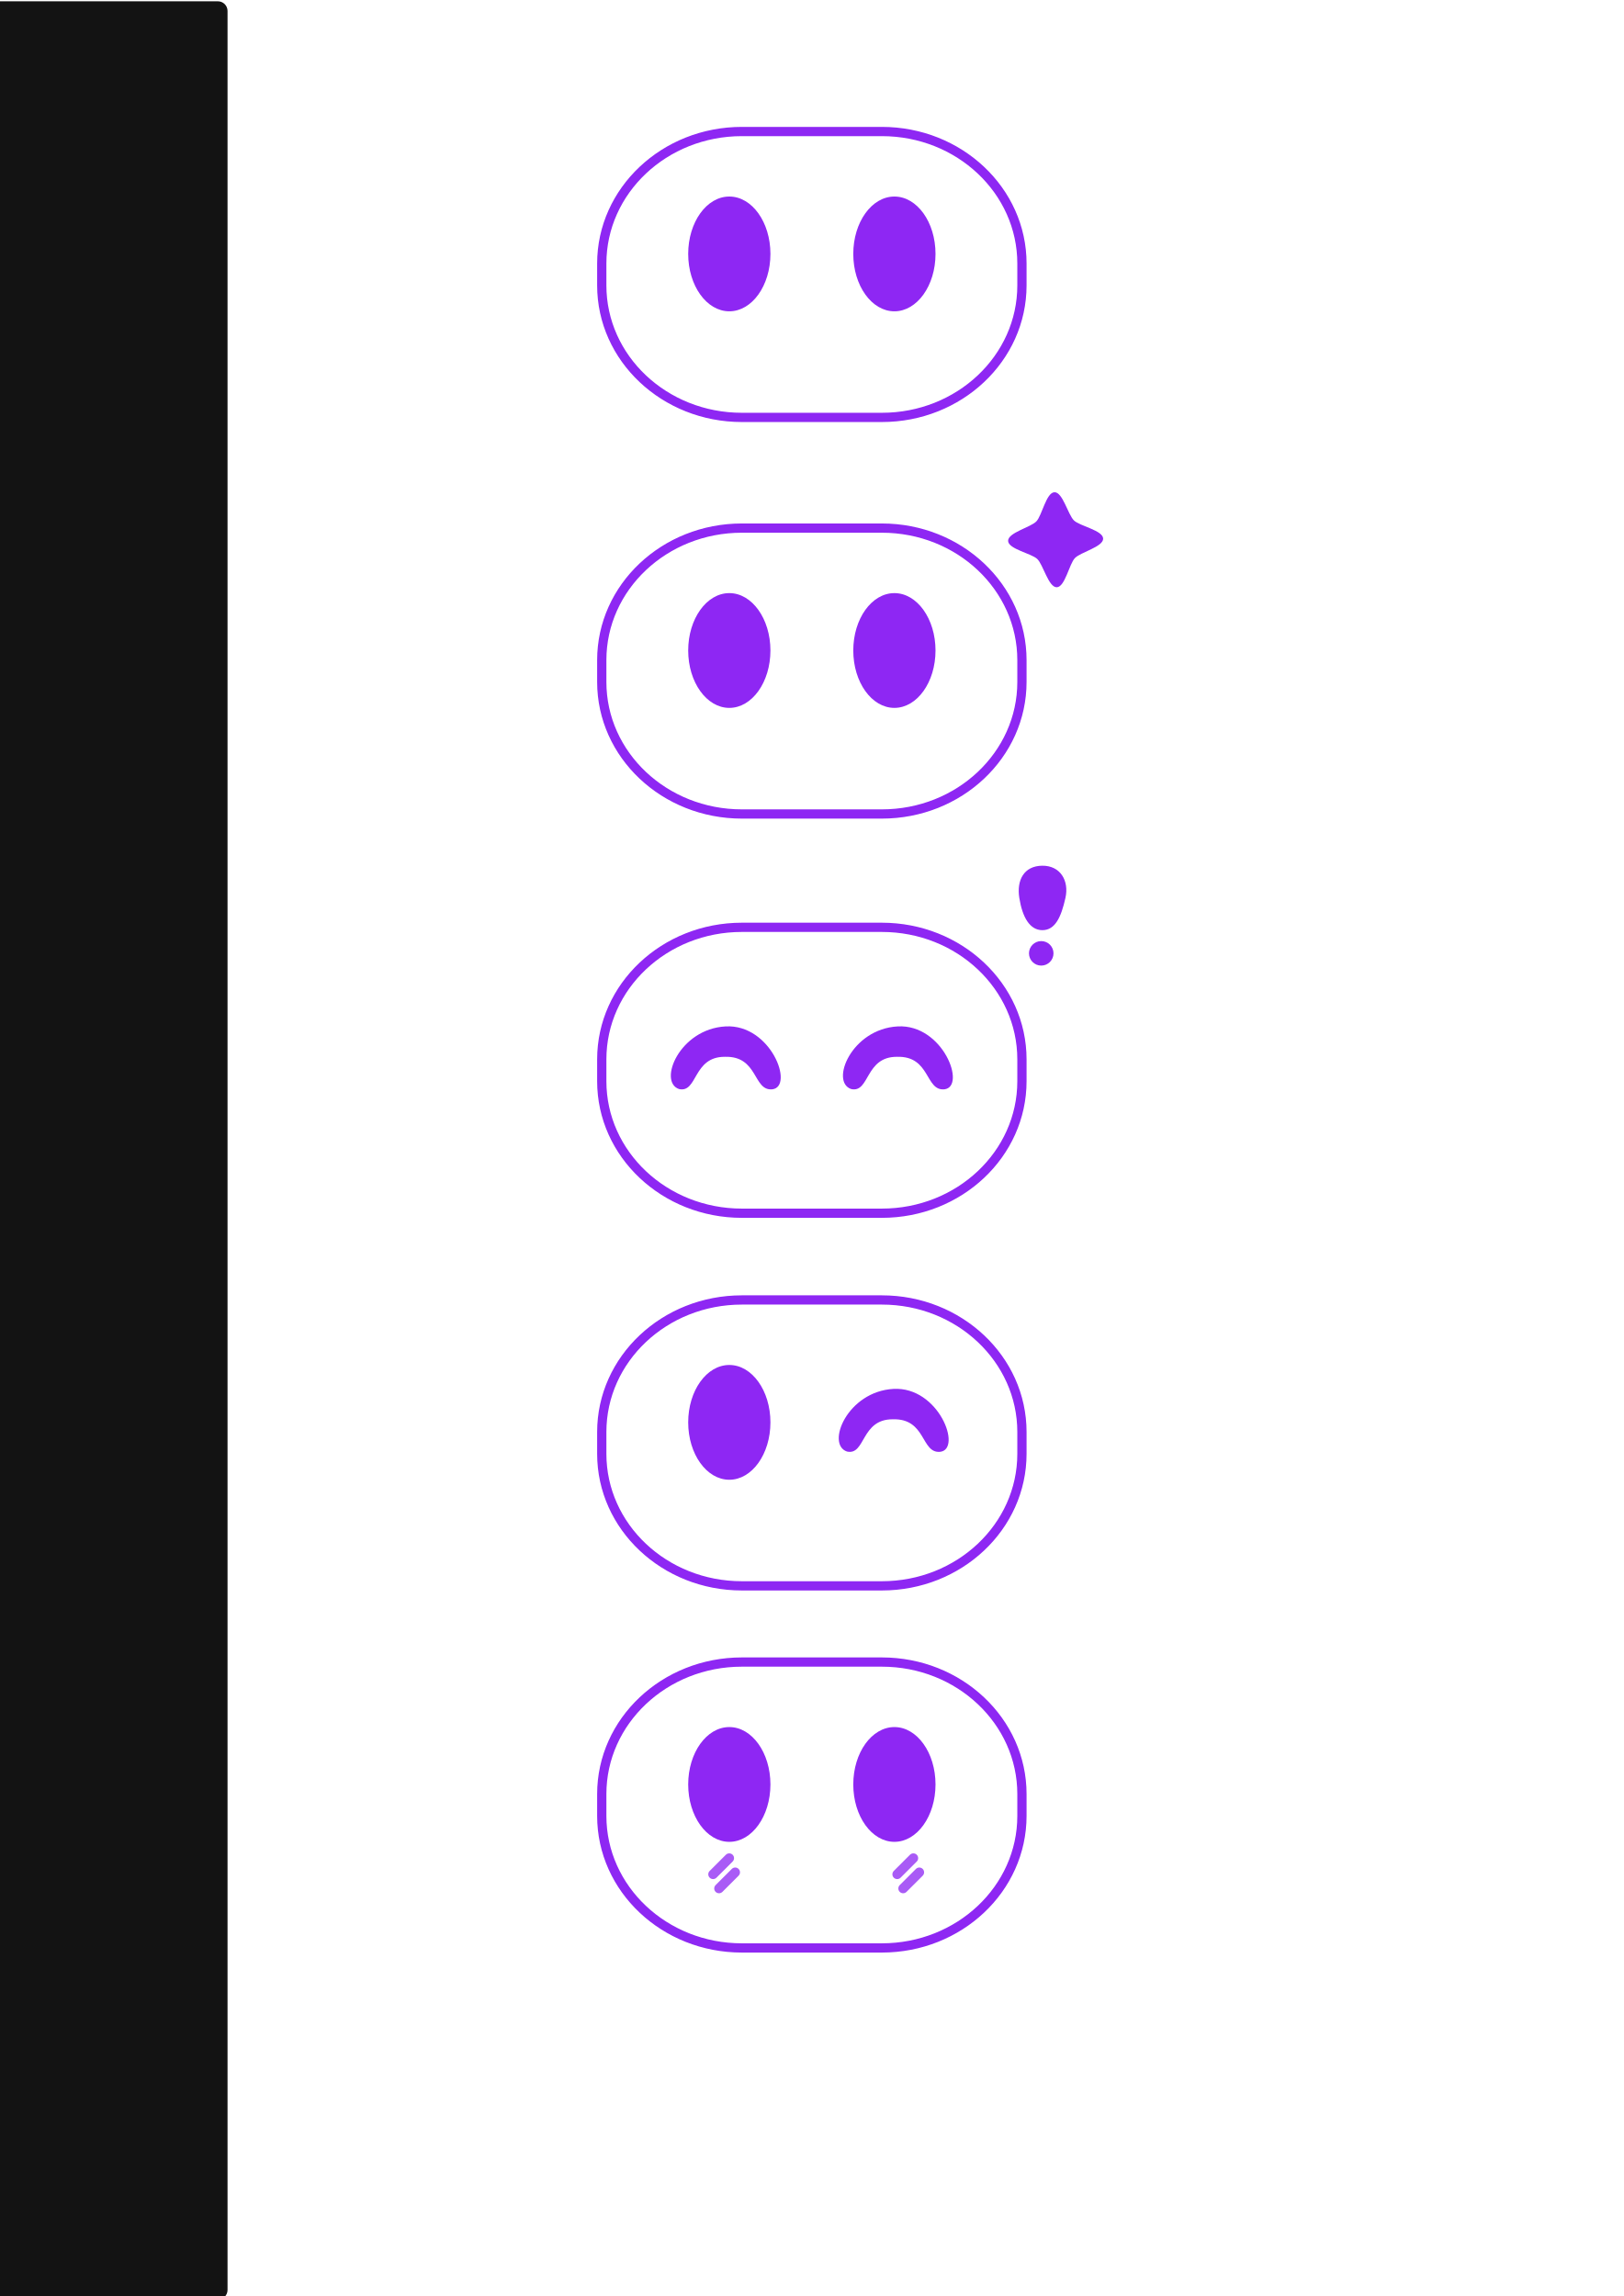
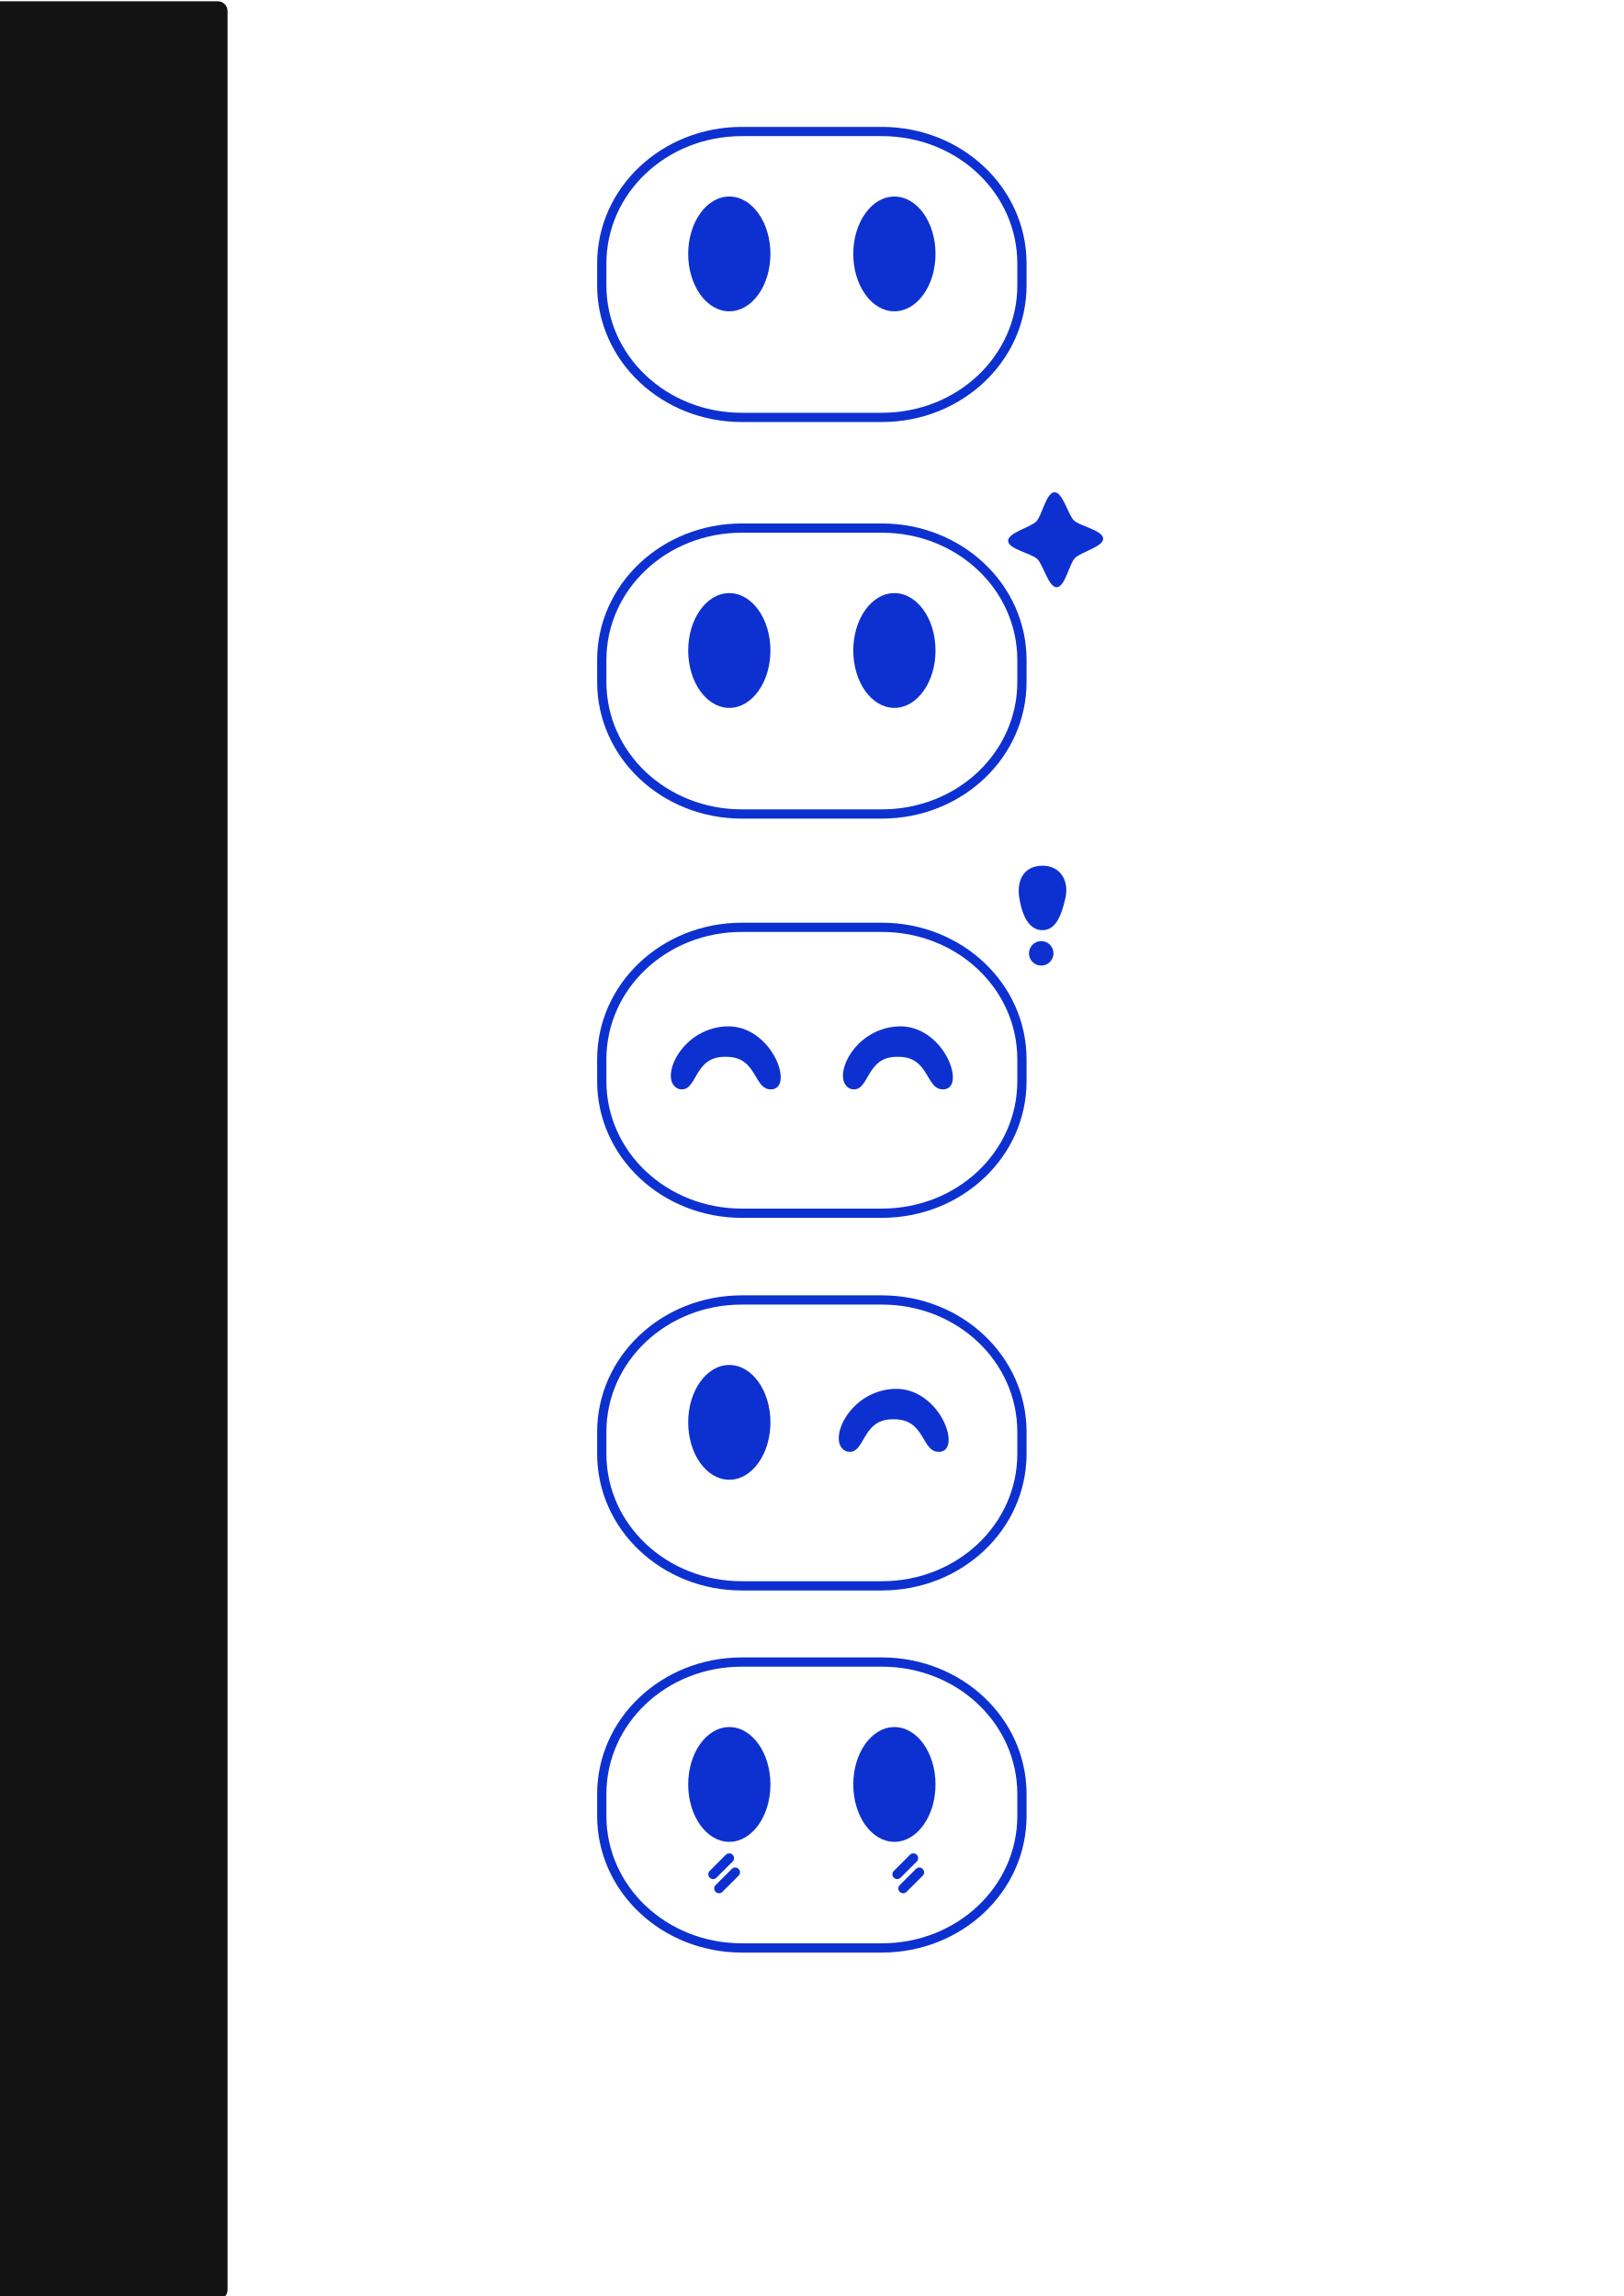
<svg xmlns="http://www.w3.org/2000/svg" width="210mm" height="297mm" viewBox="0 0 210 297" version="1.1" id="svg1" xml:space="preserve">
  <defs id="defs1" />
  <g id="layer1">
    <rect style="fill:#131313;fill-opacity:1;stroke:none;stroke-width:0.695;stroke-linecap:round;stroke-dasharray:none;stroke-opacity:1" id="rect36" width="107.628" height="297.306" x="-78.199" y="0.165" ry="1.256" />
-     <g id="g15" transform="translate(-7.27153,-80.42764)">
-       <rect style="fill:none;fill-opacity:1;stroke:#8e27f3;stroke-width:1.196;stroke-dasharray:none;stroke-opacity:1" id="rect12" width="54.343" height="36.982" x="85.1" y="97.44" rx="18.119" ry="17.079" />
-       <g id="g14" transform="translate(-4.344787)">
-         <ellipse style="fill:#8e27f3;fill-opacity:1;stroke:none;stroke-width:1.653;stroke-dasharray:none;stroke-opacity:1" id="ellipse13" cx="105.941" cy="113.274" rx="5.318" ry="7.423" />
-         <ellipse style="fill:#8e27f3;fill-opacity:1;stroke:none;stroke-width:1.653;stroke-dasharray:none;stroke-opacity:1" id="ellipse14" cx="127.292" cy="113.274" rx="5.318" ry="7.423" />
+     <g id="g15" transform="translate(-7.27153,-80.42764)" style="fill:#0d31d0;fill-opacity:1">
+       <path style="baseline-shift:baseline;display:inline;overflow:visible;vector-effect:none;fill:#0d31d0;enable-background:accumulate;stop-color:#000000;stop-opacity:1;opacity:1;fill-opacity:1" d="m 103.219,96.842 c -10.341,0 -18.717,7.875 -18.717,17.678 v 2.822 c 0,9.803 8.376,17.678 18.717,17.678 h 18.105 c 10.341,0 18.717,-7.875 18.717,-17.678 v -2.822 c 0,-9.803 -8.376,-17.678 -18.717,-17.678 z m 0,1.195 h 18.105 c 9.736,0 17.521,7.361 17.521,16.482 v 2.822 c 0,9.121 -7.786,16.482 -17.521,16.482 h -18.105 c -9.735,0 -17.52,-7.361 -17.52,-16.482 v -2.822 c 0,-9.121 7.784,-16.482 17.52,-16.482 z" id="rect12" />
+       <g id="g14" transform="translate(-4.344787)" style="fill:#0d31d0;fill-opacity:1">
+         <ellipse style="fill:#0d31d0;fill-opacity:1;stroke:none;stroke-width:1.653;stroke-dasharray:none;stroke-opacity:1" id="ellipse13" cx="105.941" cy="113.274" rx="5.318" ry="7.423" />
+         <ellipse style="fill:#0d31d0;fill-opacity:1;stroke:none;stroke-width:1.653;stroke-dasharray:none;stroke-opacity:1" id="ellipse14" cx="127.292" cy="113.274" rx="5.318" ry="7.423" />
      </g>
    </g>
-     <g id="g17" transform="translate(-7.27153,-29.12835)">
-       <rect style="fill:none;fill-opacity:1;stroke:#8e27f3;stroke-width:1.196;stroke-dasharray:none;stroke-opacity:1" id="rect15" width="54.343" height="36.982" x="85.1" y="97.44" rx="18.119" ry="17.079" />
-       <g id="g16" transform="translate(-4.344787)">
-         <ellipse style="fill:#8e27f3;fill-opacity:1;stroke:none;stroke-width:1.653;stroke-dasharray:none;stroke-opacity:1" id="ellipse15" cx="105.941" cy="113.274" rx="5.318" ry="7.423" />
-         <ellipse style="fill:#8e27f3;fill-opacity:1;stroke:none;stroke-width:1.653;stroke-dasharray:none;stroke-opacity:1" id="ellipse16" cx="127.292" cy="113.274" rx="5.318" ry="7.423" />
+     <g id="g17" transform="translate(-7.27153,-29.12835)" style="fill:#0d31d0;fill-opacity:1">
+       <path style="baseline-shift:baseline;display:inline;overflow:visible;vector-effect:none;fill:#0d31d0;enable-background:accumulate;stop-color:#000000;stop-opacity:1;opacity:1;fill-opacity:1" d="m 103.219,96.842 c -10.341,0 -18.717,7.875 -18.717,17.678 v 2.822 c 0,9.803 8.376,17.678 18.717,17.678 h 18.105 c 10.341,0 18.717,-7.875 18.717,-17.678 v -2.822 c 0,-9.803 -8.376,-17.678 -18.717,-17.678 z m 0,1.195 h 18.105 c 9.736,0 17.521,7.361 17.521,16.482 v 2.822 c 0,9.121 -7.786,16.482 -17.521,16.482 h -18.105 c -9.735,0 -17.52,-7.361 -17.52,-16.482 v -2.822 c 0,-9.121 7.784,-16.482 17.52,-16.482 z" id="rect15" />
+       <g id="g16" transform="translate(-4.344787)" style="fill:#0d31d0;fill-opacity:1">
+         <ellipse style="fill:#0d31d0;fill-opacity:1;stroke:none;stroke-width:1.653;stroke-dasharray:none;stroke-opacity:1" id="ellipse15" cx="105.941" cy="113.274" rx="5.318" ry="7.423" />
+         <ellipse style="fill:#0d31d0;fill-opacity:1;stroke:none;stroke-width:1.653;stroke-dasharray:none;stroke-opacity:1" id="ellipse16" cx="127.292" cy="113.274" rx="5.318" ry="7.423" />
      </g>
    </g>
-     <path style="fill:#8e27f3;fill-opacity:1;stroke:none;stroke-width:1.808;stroke-dasharray:none;stroke-opacity:1" id="path17" d="m 357.644,159.155 c -1.799,0.043 -2.958,-4.93 -4.261,-6.172 -1.303,-1.242 -6.326,-2.161 -6.369,-3.96 -0.043,-1.799 4.93,-2.958 6.172,-4.261 1.242,-1.303 2.161,-6.326 3.96,-6.369 1.799,-0.043 2.958,4.93 4.261,6.172 1.303,1.242 6.326,2.161 6.369,3.96 0.043,1.799 -4.93,2.958 -6.172,4.261 -1.242,1.303 -2.161,6.326 -3.96,6.369 z" transform="matrix(0.592011,0,0,0.592011,-75.05344,-18.25765)" />
-     <g id="g36">
-       <g id="g20" transform="translate(-7.27153,22.51477)">
-         <rect style="fill:none;fill-opacity:1;stroke:#8e27f3;stroke-width:1.196;stroke-dasharray:none;stroke-opacity:1" id="rect18" width="54.343" height="36.982" x="85.1" y="97.44" rx="18.119" ry="17.079" />
+     <path style="fill:#0d31d0;fill-opacity:1;stroke:none;stroke-width:1.808;stroke-dasharray:none;stroke-opacity:1" id="path17" d="m 357.644,159.155 c -1.799,0.043 -2.958,-4.93 -4.261,-6.172 -1.303,-1.242 -6.326,-2.161 -6.369,-3.96 -0.043,-1.799 4.93,-2.958 6.172,-4.261 1.242,-1.303 2.161,-6.326 3.96,-6.369 1.799,-0.043 2.958,4.93 4.261,6.172 1.303,1.242 6.326,2.161 6.369,3.96 0.043,1.799 -4.93,2.958 -6.172,4.261 -1.242,1.303 -2.161,6.326 -3.96,6.369 z" transform="matrix(0.592011,0,0,0.592011,-75.05344,-18.25765)" />
+     <g id="g36" style="fill:#0d31d0;fill-opacity:1">
+       <g id="g20" transform="translate(-7.27153,22.51477)" style="fill:#0d31d0;fill-opacity:1">
+         <path style="baseline-shift:baseline;display:inline;overflow:visible;vector-effect:none;fill:#0d31d0;enable-background:accumulate;stop-color:#000000;stop-opacity:1;opacity:1;fill-opacity:1" d="m 103.219,96.842 c -10.341,0 -18.717,7.875 -18.717,17.678 v 2.822 c 0,9.803 8.376,17.678 18.717,17.678 h 18.105 c 10.341,0 18.717,-7.875 18.717,-17.678 v -2.822 c 0,-9.803 -8.376,-17.678 -18.717,-17.678 z m 0,1.195 h 18.105 c 9.736,0 17.521,7.361 17.521,16.482 v 2.822 c 0,9.121 -7.786,16.482 -17.521,16.482 h -18.105 c -9.735,0 -17.52,-7.361 -17.52,-16.482 v -2.822 c 0,-9.121 7.784,-16.482 17.52,-16.482 z" id="rect18" />
      </g>
    </g>
-     <g id="g21" transform="translate(-4.903619,-72.49014)">
-       <path style="baseline-shift:baseline;display:inline;overflow:visible;opacity:1;vector-effect:none;fill:#8e27f3;stroke-width:1.335;stroke-linecap:round;enable-background:accumulate;stop-color:#000000;stop-opacity:1" d="m 98.752,205.261 c -5.977,0.32 -8.776,7.179 -6.023,8.104 2.417,0.535 1.771,-4.183 5.913,-4.172 4.363,-0.133 3.631,4.436 6.137,4.207 2.882,-0.327 -0.165,-8.454 -6.028,-8.139 z" id="path20" />
-       <path style="baseline-shift:baseline;display:inline;overflow:visible;opacity:1;vector-effect:none;fill:#8e27f3;stroke-width:1.335;stroke-linecap:round;enable-background:accumulate;stop-color:#000000;stop-opacity:1" d="m 121.013,205.261 c -5.977,0.32 -8.776,7.179 -6.023,8.104 2.417,0.535 1.771,-4.183 5.913,-4.172 4.363,-0.133 3.631,4.436 6.137,4.207 2.882,-0.327 -0.165,-8.454 -6.028,-8.139 z" id="path21" />
+     <g id="g21" transform="translate(-4.903619,-72.49014)" style="fill:#0d31d0;fill-opacity:1">
+       <path style="baseline-shift:baseline;display:inline;overflow:visible;opacity:1;vector-effect:none;fill:#0d31d0;stroke-width:1.335;stroke-linecap:round;enable-background:accumulate;stop-color:#000000;stop-opacity:1;fill-opacity:1" d="m 98.752,205.261 c -5.977,0.32 -8.776,7.179 -6.023,8.104 2.417,0.535 1.771,-4.183 5.913,-4.172 4.363,-0.133 3.631,4.436 6.137,4.207 2.882,-0.327 -0.165,-8.454 -6.028,-8.139 z" id="path20" />
+       <path style="baseline-shift:baseline;display:inline;overflow:visible;opacity:1;vector-effect:none;fill:#0d31d0;stroke-width:1.335;stroke-linecap:round;enable-background:accumulate;stop-color:#000000;stop-opacity:1;fill-opacity:1" d="m 121.013,205.261 c -5.977,0.32 -8.776,7.179 -6.023,8.104 2.417,0.535 1.771,-4.183 5.913,-4.172 4.363,-0.133 3.631,4.436 6.137,4.207 2.882,-0.327 -0.165,-8.454 -6.028,-8.139 z" id="path21" />
    </g>
-     <g id="g23" transform="matrix(0.5612564,0,0,0.5612564,54.76518,4.255307)">
-       <circle style="fill:#8e27f3;fill-opacity:1;stroke:none;stroke-width:1;stroke-linecap:round;stroke-dasharray:none;stroke-opacity:1" id="path22" cx="142.363" cy="212.139" r="2.824" />
-       <path id="path23" style="fill:#8e27f3;stroke-width:0.851;stroke-linecap:round" d="m 147.939,199.37 c -0.998,4.455 -2.379,7.428 -5.314,7.428 -2.935,0 -4.61,-3.032 -5.314,-7.428 -0.649,-4.051 1.03,-7.398 5.314,-7.428 4.111,-0.029 6.211,3.425 5.314,7.428 z" />
+     <g id="g23" transform="matrix(0.5612564,0,0,0.5612564,54.76518,4.255307)" style="fill:#0d31d0;fill-opacity:1">
+       <circle style="fill:#0d31d0;fill-opacity:1;stroke:none;stroke-width:1;stroke-linecap:round;stroke-dasharray:none;stroke-opacity:1" id="path22" cx="142.363" cy="212.139" r="2.824" />
+       <path id="path23" style="fill:#0d31d0;stroke-width:0.851;stroke-linecap:round;fill-opacity:1" d="m 147.939,199.37 c -0.998,4.455 -2.379,7.428 -5.314,7.428 -2.935,0 -4.61,-3.032 -5.314,-7.428 -0.649,-4.051 1.03,-7.398 5.314,-7.428 4.111,-0.029 6.211,3.425 5.314,7.428 z" />
    </g>
-     <g id="g27" transform="translate(-7.27153,70.71653)">
-       <rect style="fill:none;fill-opacity:1;stroke:#8e27f3;stroke-width:1.196;stroke-dasharray:none;stroke-opacity:1" id="rect25" width="54.343" height="36.982" x="85.1" y="97.44" rx="18.119" ry="17.079" />
-       <g id="g26" transform="translate(-4.344787)">
-         <ellipse style="fill:#8e27f3;fill-opacity:1;stroke:none;stroke-width:1.653;stroke-dasharray:none;stroke-opacity:1" id="ellipse25" cx="105.941" cy="113.274" rx="5.318" ry="7.423" />
-         <path style="baseline-shift:baseline;display:inline;overflow:visible;vector-effect:none;fill:#8e27f3;stroke-width:1.335;stroke-linecap:round;enable-background:accumulate;stop-color:#000000" d="m 127.182,108.944 c -5.977,0.32 -8.776,7.179 -6.023,8.104 2.417,0.535 1.771,-4.183 5.913,-4.172 4.363,-0.133 3.631,4.436 6.137,4.207 2.882,-0.327 -0.165,-8.454 -6.028,-8.139 z" id="path25" />
+     <g id="g27" transform="translate(-7.27153,70.71653)" style="fill:#0d31d0;fill-opacity:1">
+       <path style="baseline-shift:baseline;display:inline;overflow:visible;vector-effect:none;fill:#0d31d0;enable-background:accumulate;stop-color:#000000;stop-opacity:1;opacity:1;fill-opacity:1" d="m 103.219,96.842 c -10.341,0 -18.717,7.875 -18.717,17.678 v 2.822 c 0,9.803 8.376,17.678 18.717,17.678 h 18.105 c 10.341,0 18.717,-7.875 18.717,-17.678 v -2.822 c 0,-9.803 -8.376,-17.678 -18.717,-17.678 z m 0,1.195 h 18.105 c 9.736,0 17.521,7.361 17.521,16.482 v 2.822 c 0,9.121 -7.786,16.482 -17.521,16.482 h -18.105 c -9.735,0 -17.52,-7.361 -17.52,-16.482 v -2.822 c 0,-9.121 7.784,-16.482 17.52,-16.482 z" id="rect25" />
+       <g id="g26" transform="translate(-4.344787)" style="fill:#0d31d0;fill-opacity:1">
+         <ellipse style="fill:#0d31d0;fill-opacity:1;stroke:none;stroke-width:1.653;stroke-dasharray:none;stroke-opacity:1" id="ellipse25" cx="105.941" cy="113.274" rx="5.318" ry="7.423" />
+         <path style="baseline-shift:baseline;display:inline;overflow:visible;vector-effect:none;fill:#0d31d0;stroke-width:1.335;stroke-linecap:round;enable-background:accumulate;stop-color:#000000;fill-opacity:1" d="m 127.182,108.944 c -5.977,0.32 -8.776,7.179 -6.023,8.104 2.417,0.535 1.771,-4.183 5.913,-4.172 4.363,-0.133 3.631,4.436 6.137,4.207 2.882,-0.327 -0.165,-8.454 -6.028,-8.139 z" id="path25" />
      </g>
    </g>
-     <g id="g29" transform="translate(-7.27153,117.5546)">
-       <rect style="fill:none;fill-opacity:1;stroke:#8e27f3;stroke-width:1.196;stroke-dasharray:none;stroke-opacity:1" id="rect27" width="54.343" height="36.982" x="85.1" y="97.44" rx="18.119" ry="17.079" />
-       <g id="g28" transform="translate(-4.344787)">
-         <ellipse style="fill:#8e27f3;fill-opacity:1;stroke:none;stroke-width:1.653;stroke-dasharray:none;stroke-opacity:1" id="ellipse27" cx="105.941" cy="113.274" rx="5.318" ry="7.423" />
-         <ellipse style="fill:#8e27f3;fill-opacity:1;stroke:none;stroke-width:1.653;stroke-dasharray:none;stroke-opacity:1" id="ellipse28" cx="127.292" cy="113.274" rx="5.318" ry="7.423" />
+     <g id="g29" transform="translate(-7.27153,117.5546)" style="fill:#0d31d0;fill-opacity:1">
+       <path style="baseline-shift:baseline;display:inline;overflow:visible;vector-effect:none;fill:#0d31d0;enable-background:accumulate;stop-color:#000000;stop-opacity:1;opacity:1;fill-opacity:1" d="m 103.219,96.842 c -10.341,0 -18.717,7.875 -18.717,17.678 v 2.822 c 0,9.803 8.376,17.678 18.717,17.678 h 18.105 c 10.341,0 18.717,-7.875 18.717,-17.678 v -2.822 c 0,-9.803 -8.376,-17.678 -18.717,-17.678 z m 0,1.195 h 18.105 c 9.736,0 17.521,7.361 17.521,16.482 v 2.822 c 0,9.121 -7.786,16.482 -17.521,16.482 h -18.105 c -9.735,0 -17.52,-7.361 -17.52,-16.482 v -2.822 c 0,-9.121 7.784,-16.482 17.52,-16.482 z" id="rect27" />
+       <g id="g28" transform="translate(-4.344787)" style="fill:#0d31d0;fill-opacity:1">
+         <ellipse style="fill:#0d31d0;fill-opacity:1;stroke:none;stroke-width:1.653;stroke-dasharray:none;stroke-opacity:1" id="ellipse27" cx="105.941" cy="113.274" rx="5.318" ry="7.423" />
+         <ellipse style="fill:#0d31d0;fill-opacity:1;stroke:none;stroke-width:1.653;stroke-dasharray:none;stroke-opacity:1" id="ellipse28" cx="127.292" cy="113.274" rx="5.318" ry="7.423" />
      </g>
-       <g id="g33" transform="translate(28.19298,3.433393)">
-         <rect style="fill:#a95bf6;fill-opacity:1;stroke:none;stroke-width:0.586;stroke-linecap:round;stroke-dasharray:none;stroke-opacity:1" id="rect32" width="4.197" height="1.241" x="-19.153" y="152.536" ry="0.621" transform="rotate(-44.9635)" />
-         <rect style="fill:#a95bf6;fill-opacity:1;stroke:none;stroke-width:0.586;stroke-linecap:round;stroke-dasharray:none;stroke-opacity:1" id="rect33" width="4.197" height="1.241" x="-19.904" y="154.376" ry="0.621" transform="rotate(-44.9635)" />
+       <g id="g33" transform="translate(28.19298,3.433393)" style="fill:#0d31d0;fill-opacity:1">
+         <rect style="fill:#0d31d0;fill-opacity:1;stroke:none;stroke-width:0.586;stroke-linecap:round;stroke-dasharray:none;stroke-opacity:1" id="rect32" width="4.197" height="1.241" x="-19.153" y="152.536" ry="0.621" transform="rotate(-44.9635)" />
+         <rect style="fill:#0d31d0;fill-opacity:1;stroke:none;stroke-width:0.586;stroke-linecap:round;stroke-dasharray:none;stroke-opacity:1" id="rect33" width="4.197" height="1.241" x="-19.904" y="154.376" ry="0.621" transform="rotate(-44.9635)" />
      </g>
-       <g id="g35" transform="translate(4.380482,3.433393)">
-         <rect style="fill:#a95bf6;fill-opacity:1;stroke:none;stroke-width:0.586;stroke-linecap:round;stroke-dasharray:none;stroke-opacity:1" id="rect34" width="4.197" height="1.241" x="-19.153" y="152.536" ry="0.621" transform="rotate(-44.9635)" />
-         <rect style="fill:#a95bf6;fill-opacity:1;stroke:none;stroke-width:0.586;stroke-linecap:round;stroke-dasharray:none;stroke-opacity:1" id="rect35" width="4.197" height="1.241" x="-19.904" y="154.376" ry="0.621" transform="rotate(-44.9635)" />
+       <g id="g35" transform="translate(4.380482,3.433393)" style="fill:#0d31d0;fill-opacity:1">
+         <rect style="fill:#0d31d0;fill-opacity:1;stroke:none;stroke-width:0.586;stroke-linecap:round;stroke-dasharray:none;stroke-opacity:1" id="rect34" width="4.197" height="1.241" x="-19.153" y="152.536" ry="0.621" transform="rotate(-44.9635)" />
+         <rect style="fill:#0d31d0;fill-opacity:1;stroke:none;stroke-width:0.586;stroke-linecap:round;stroke-dasharray:none;stroke-opacity:1" id="rect35" width="4.197" height="1.241" x="-19.904" y="154.376" ry="0.621" transform="rotate(-44.9635)" />
      </g>
    </g>
  </g>
</svg>
